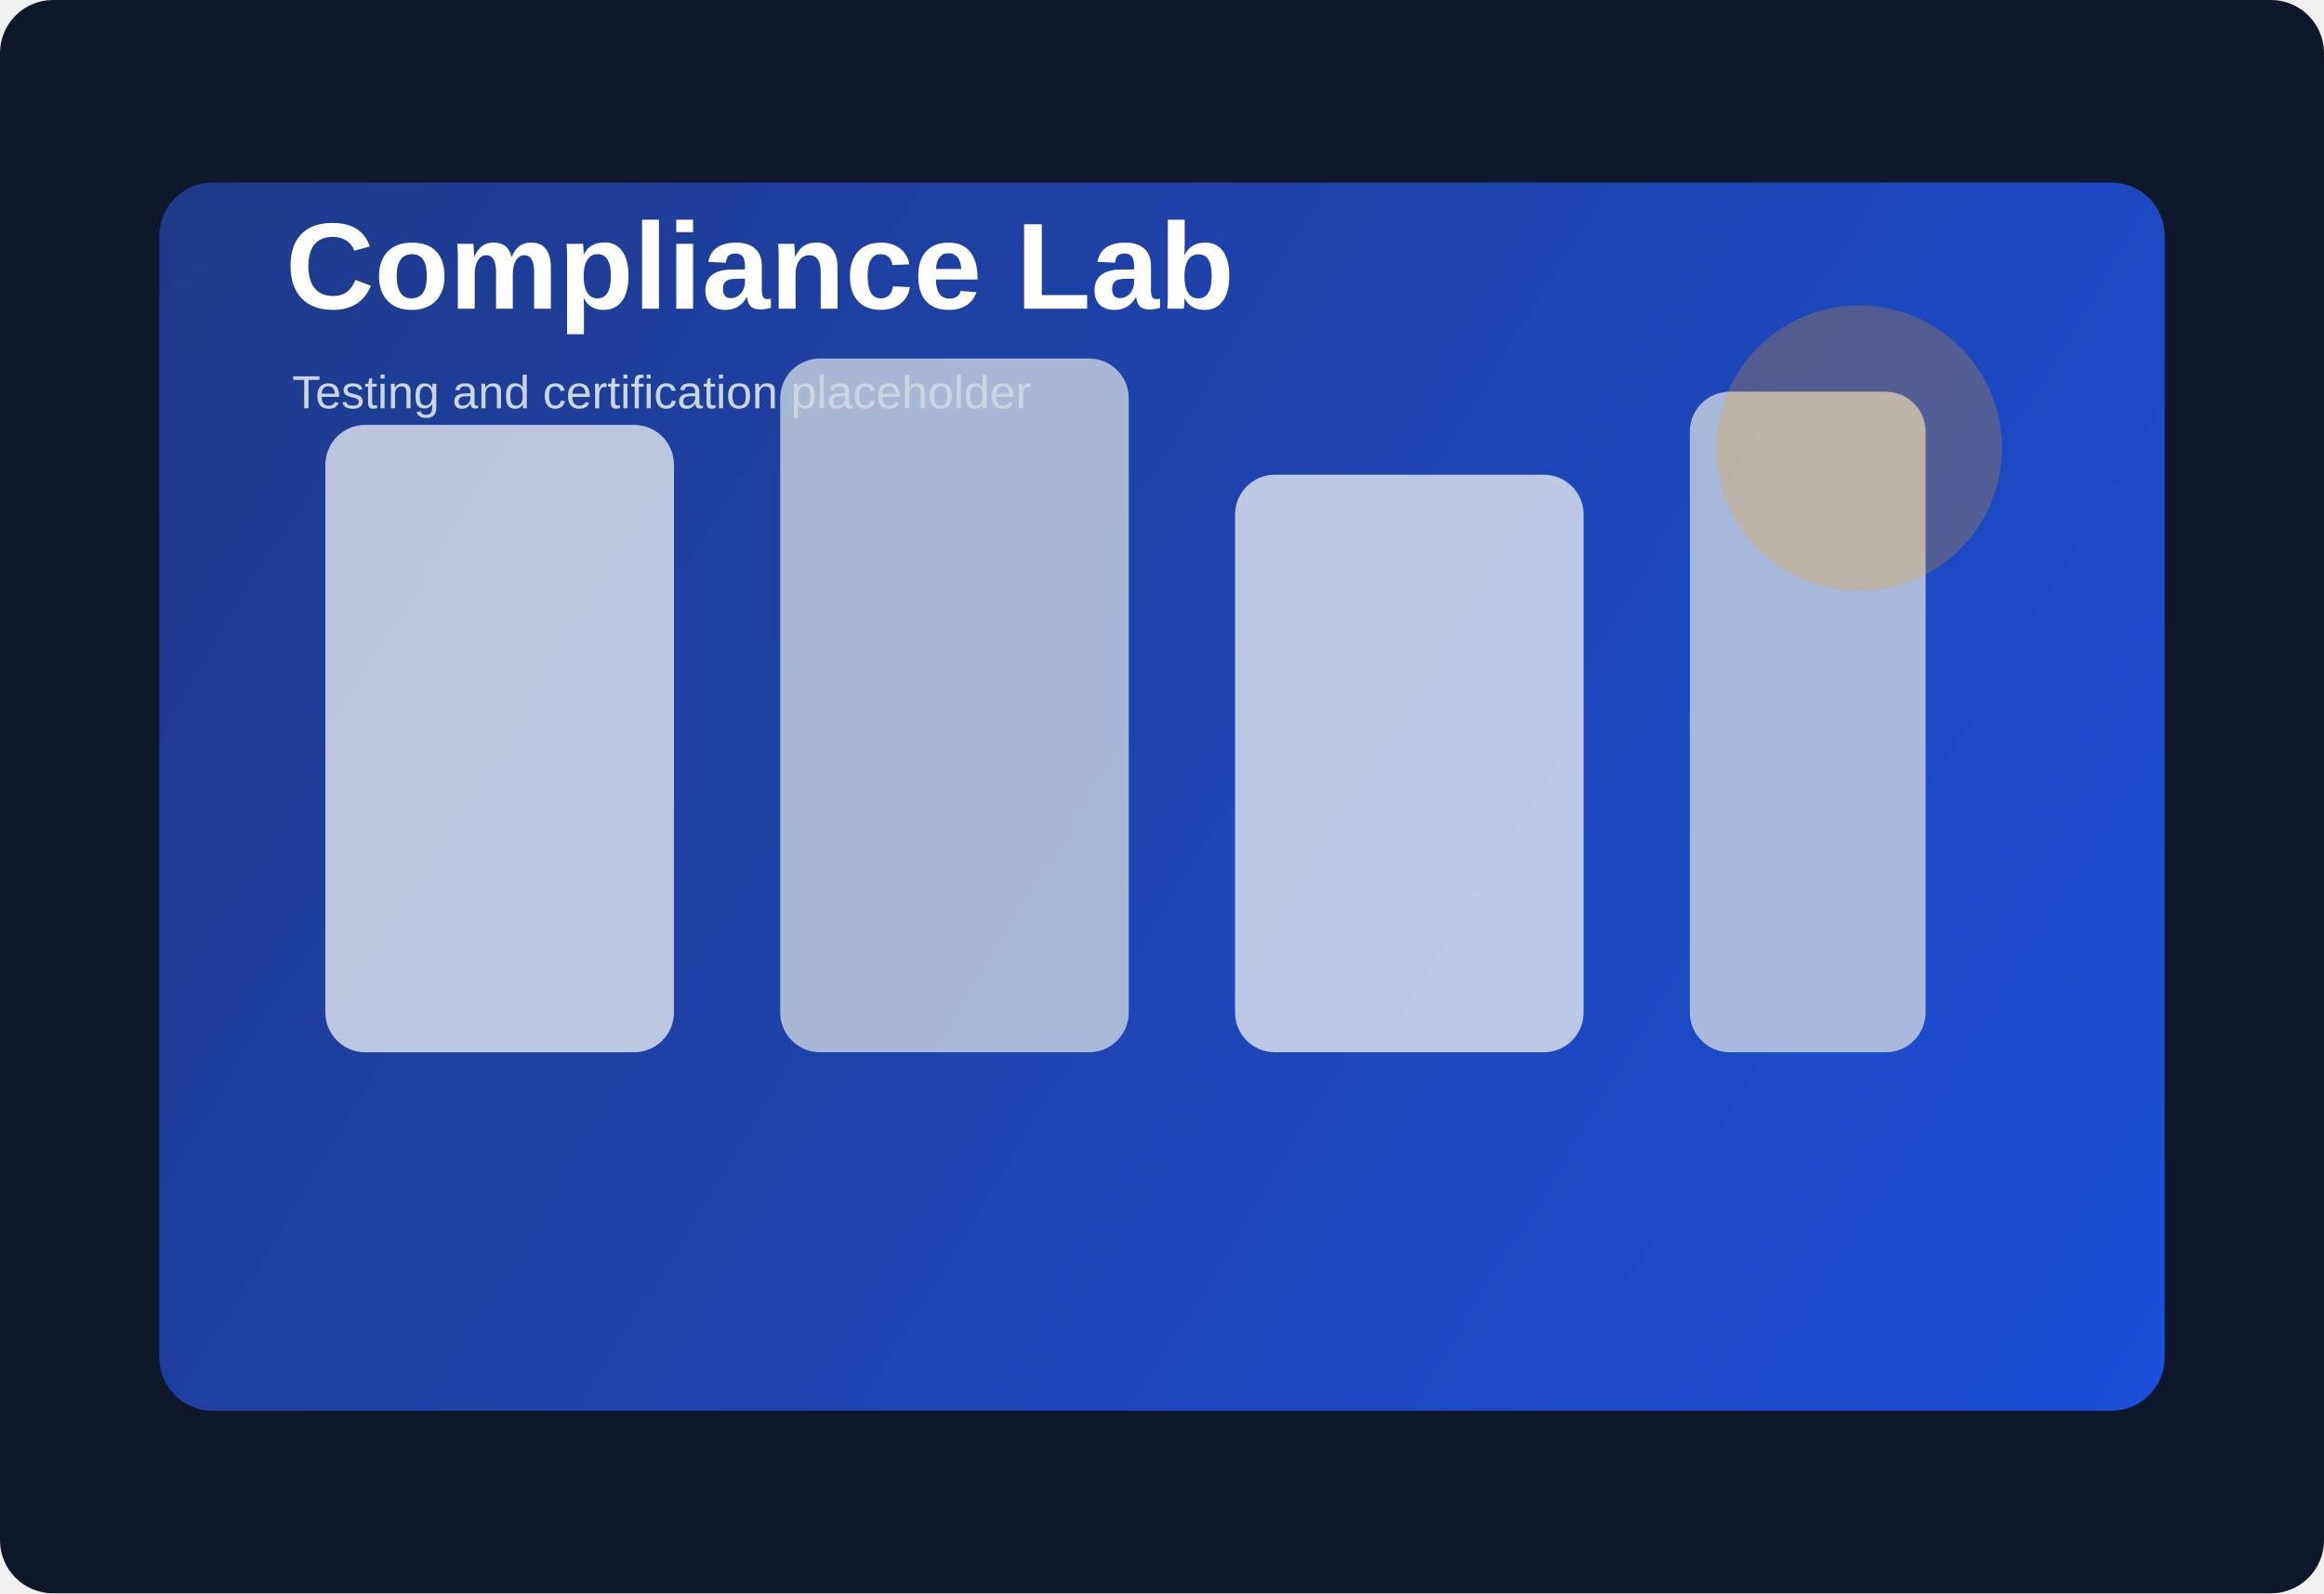
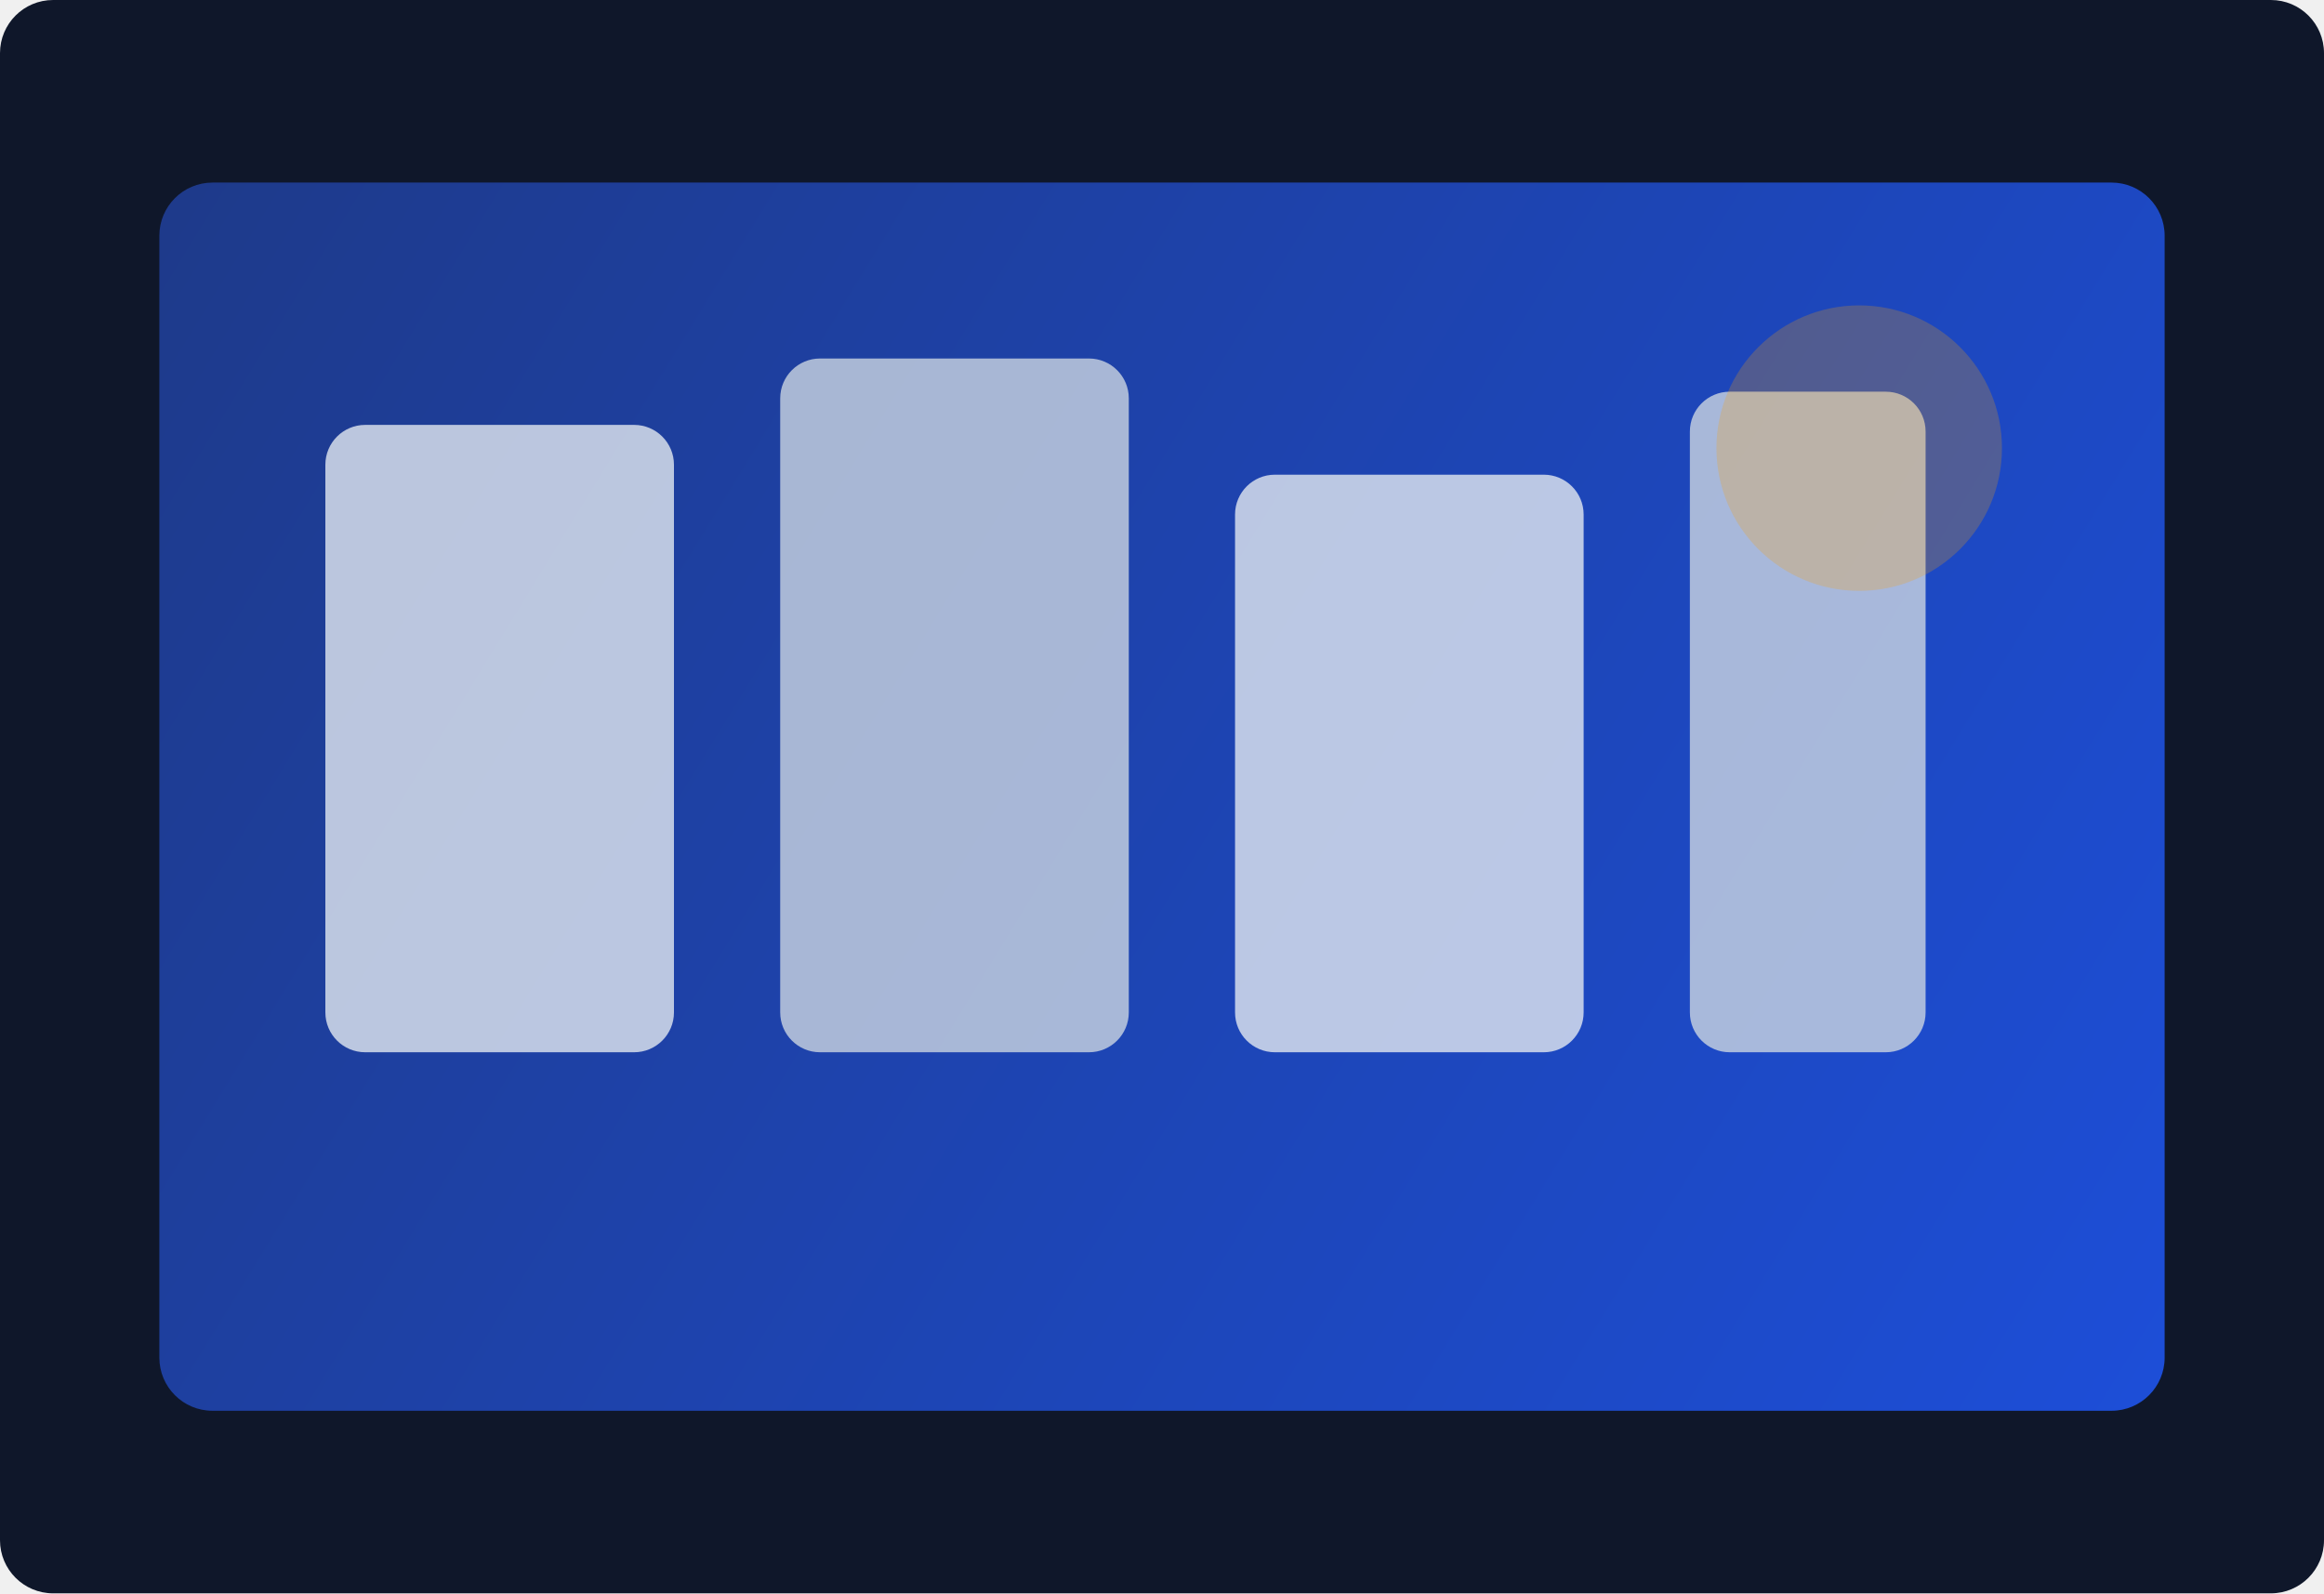
<svg xmlns="http://www.w3.org/2000/svg" width="1400" height="960" viewBox="0 0 1400 960" fill="none">
  <rect width="1400" height="960" rx="32" fill="#0F172A" />
  <rect x="96" y="110" width="1208" height="740" rx="32" fill="url(#g)" />
  <g opacity="0.8">
    <rect x="196" y="256" width="210" height="378" rx="24" fill="#E2E8F0" />
    <rect x="470" y="216" width="210" height="418" rx="24" fill="#CBD5E1" />
    <rect x="744" y="286" width="210" height="348" rx="24" fill="#E2E8F0" />
    <rect x="1018" y="236" width="142" height="398" rx="24" fill="#CBD5E1" />
  </g>
  <circle cx="1120" cy="270" r="86" fill="#F59E0B" fill-opacity="0.24" />
-   <text x="172" y="186" fill="#FFFFFF" font-family="Arial, sans-serif" font-size="74" font-weight="700">Compliance Lab</text>
-   <text x="176" y="246" fill="#CBD5E1" font-family="Arial, sans-serif" font-size="28">Testing and certification placeholder</text>
  <defs>
    <linearGradient id="g" x1="96" y1="110" x2="1304" y2="850" gradientUnits="userSpaceOnUse">
      <stop stop-color="#1E3A8A" />
      <stop offset="1" stop-color="#1D4ED8" />
    </linearGradient>
  </defs>
</svg>
